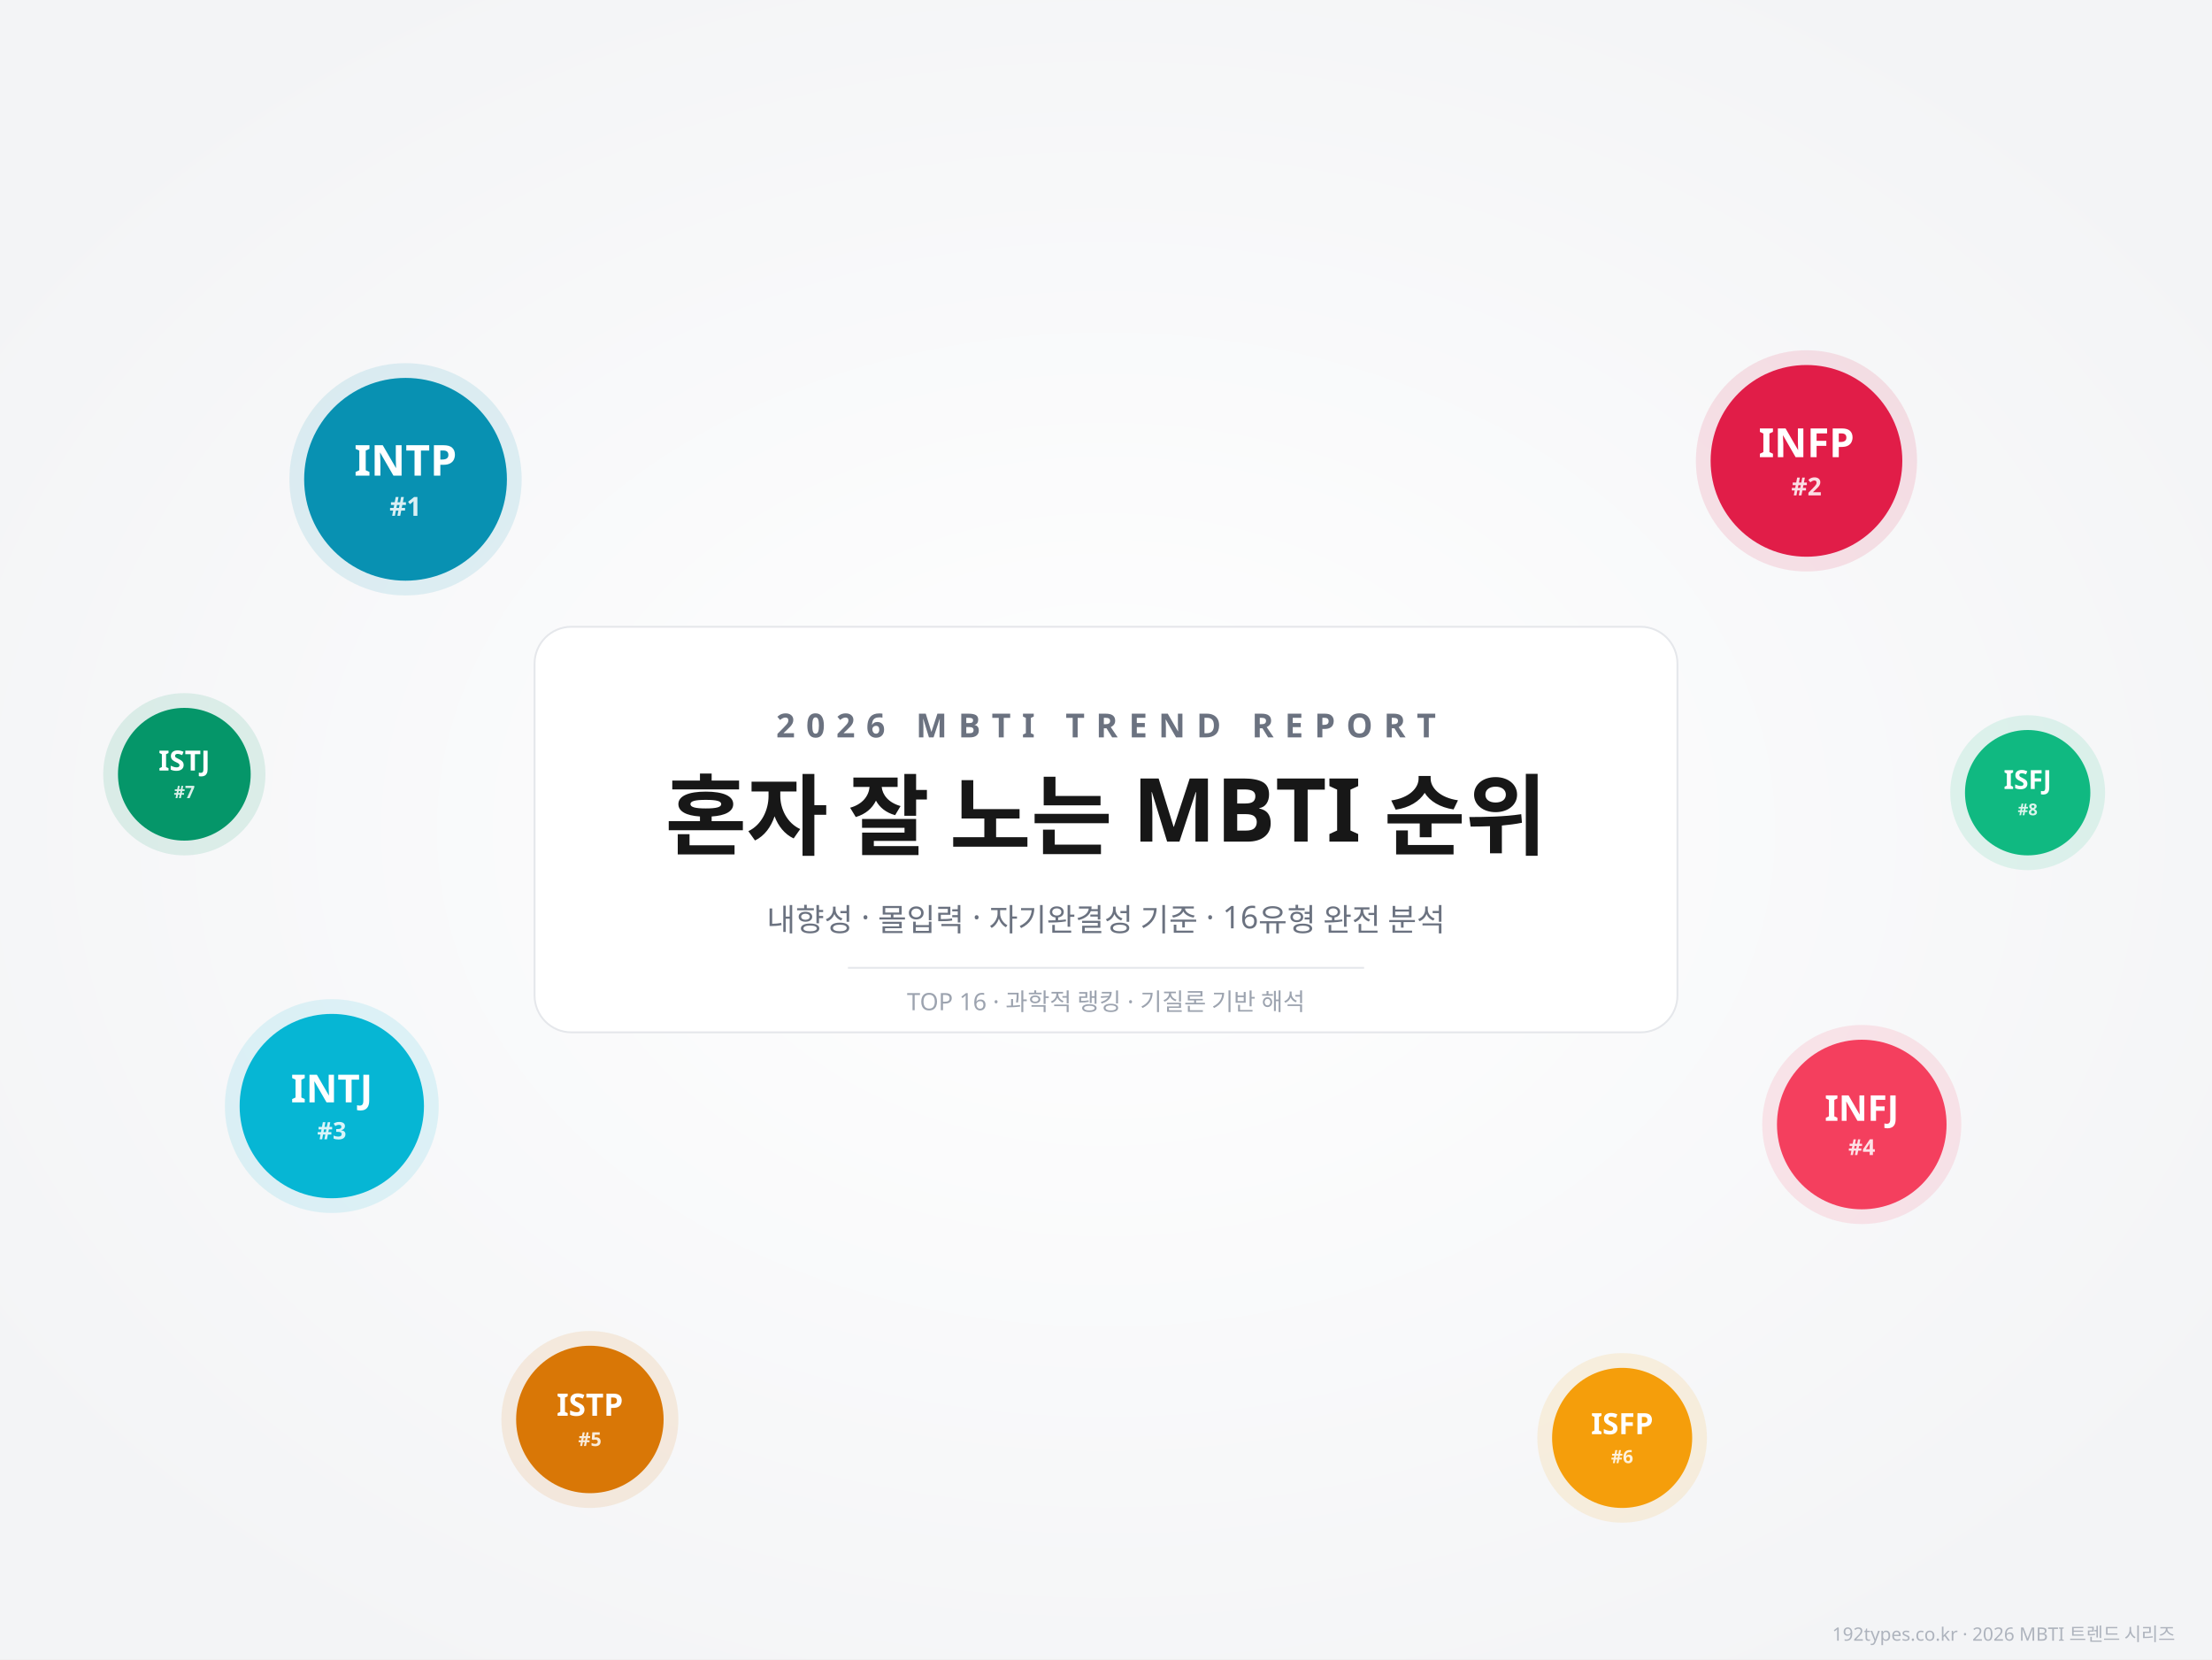
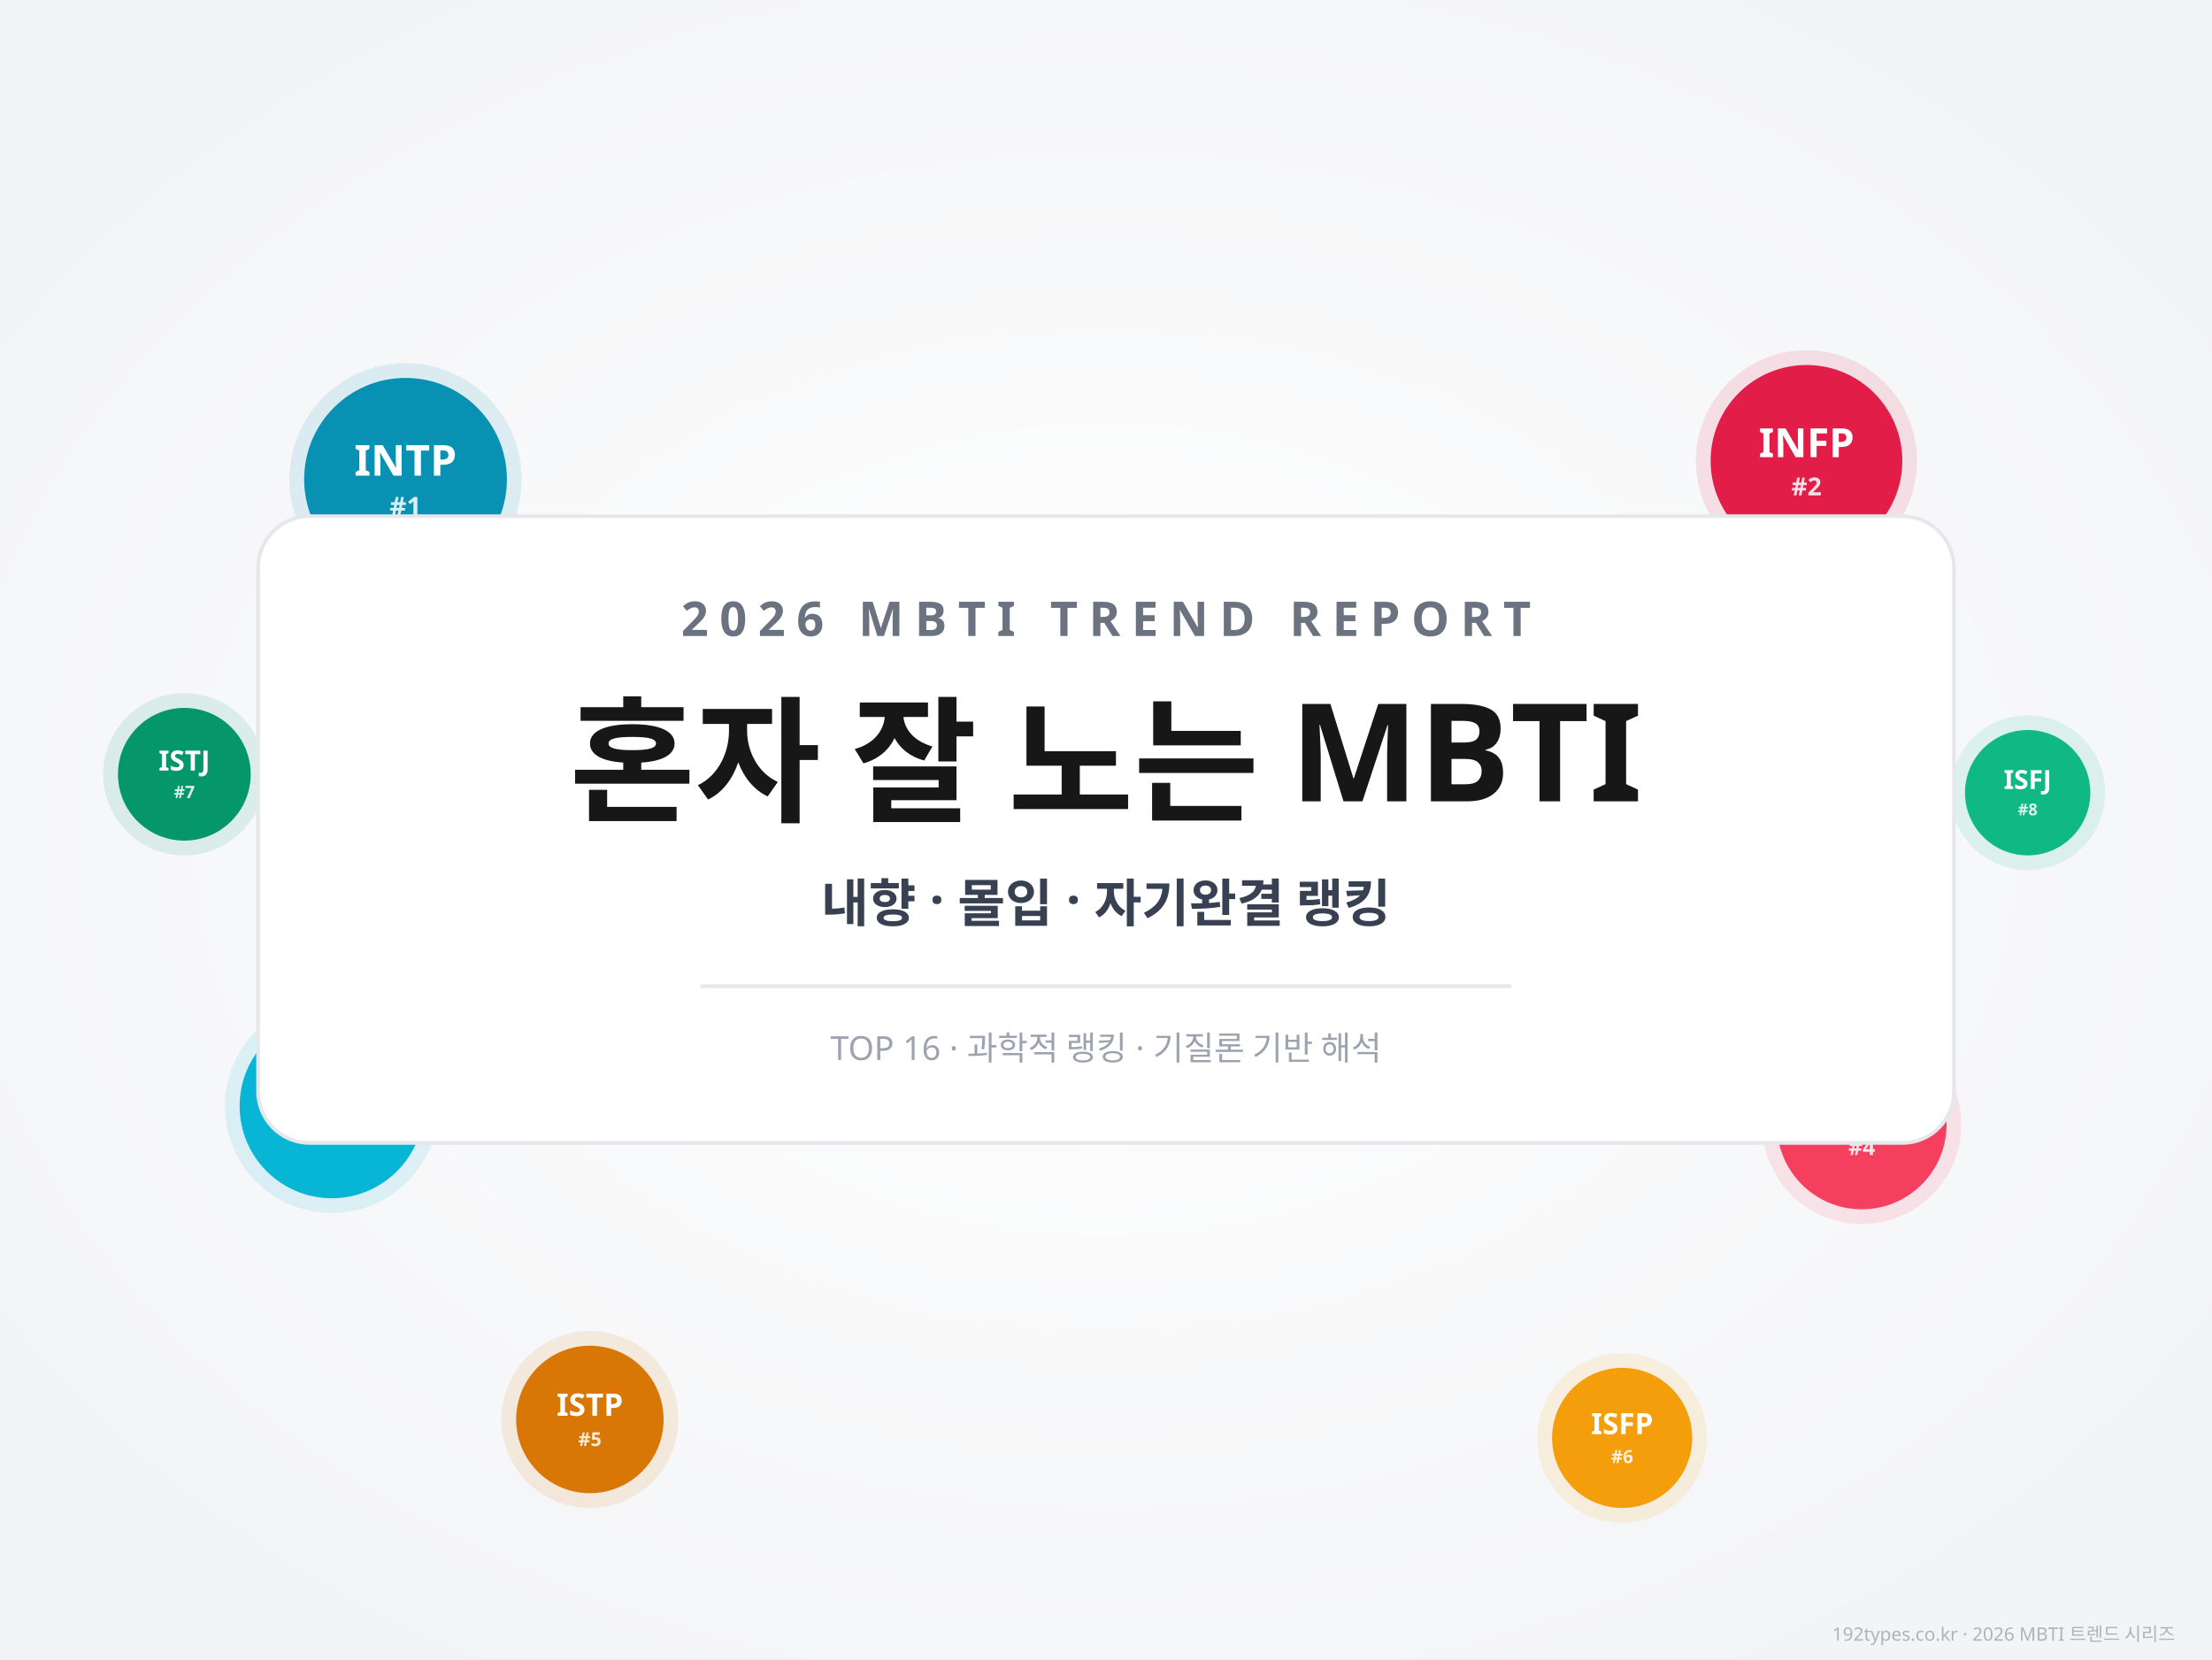
<svg xmlns="http://www.w3.org/2000/svg" viewBox="0 0 1200 900" width="1200" height="900" font-family="'Pretendard', 'Apple SD Gothic Neo', 'Noto Sans KR', system-ui, sans-serif">
  <rect width="1200" height="900" fill="#fafafa" />
  <defs>
    <radialGradient id="heroBg" cx="50%" cy="50%" r="60%">
      <stop offset="0%" stop-color="#ffffff" />
      <stop offset="100%" stop-color="#f3f4f6" />
    </radialGradient>
  </defs>
  <rect width="1200" height="900" fill="url(#heroBg)" />
  <circle cx="220" cy="260" r="63" fill="#0891b2" opacity="0.12" />
  <circle cx="220" cy="260" r="55" fill="#0891b2" />
  <text x="220" y="258" text-anchor="middle" font-size="23.1" font-weight="800" fill="#fff">INTP</text>
  <text x="220" y="279.8" text-anchor="middle" font-size="14.3" font-weight="600" fill="#fff" opacity="0.85">#1</text>
  <circle cx="980" cy="250" r="60" fill="#e11d48" opacity="0.12" />
  <circle cx="980" cy="250" r="52" fill="#e11d48" />
  <text x="980" y="248" text-anchor="middle" font-size="21.84" font-weight="800" fill="#fff">INFP</text>
  <text x="980" y="268.72" text-anchor="middle" font-size="13.52" font-weight="600" fill="#fff" opacity="0.85">#2</text>
  <circle cx="180" cy="600" r="58" fill="#06b6d4" opacity="0.12" />
  <circle cx="180" cy="600" r="50" fill="#06b6d4" />
  <text x="180" y="598" text-anchor="middle" font-size="21" font-weight="800" fill="#fff">INTJ</text>
  <text x="180" y="618" text-anchor="middle" font-size="13" font-weight="600" fill="#fff" opacity="0.85">#3</text>
  <circle cx="1010" cy="610" r="54" fill="#f43f5e" opacity="0.12" />
  <circle cx="1010" cy="610" r="46" fill="#f43f5e" />
  <text x="1010" y="608" text-anchor="middle" font-size="19.32" font-weight="800" fill="#fff">INFJ</text>
  <text x="1010" y="626.56" text-anchor="middle" font-size="11.96" font-weight="600" fill="#fff" opacity="0.85">#4</text>
  <circle cx="320" cy="770" r="48" fill="#d97706" opacity="0.12" />
  <circle cx="320" cy="770" r="40" fill="#d97706" />
  <text x="320" y="768" text-anchor="middle" font-size="16.8" font-weight="800" fill="#fff">ISTP</text>
  <text x="320" y="784.4" text-anchor="middle" font-size="10.4" font-weight="600" fill="#fff" opacity="0.85">#5</text>
  <circle cx="880" cy="780" r="46" fill="#f59e0b" opacity="0.12" />
  <circle cx="880" cy="780" r="38" fill="#f59e0b" />
  <text x="880" y="778" text-anchor="middle" font-size="15.96" font-weight="800" fill="#fff">ISFP</text>
  <text x="880" y="793.68" text-anchor="middle" font-size="9.88" font-weight="600" fill="#fff" opacity="0.85">#6</text>
  <circle cx="100" cy="420" r="44" fill="#059669" opacity="0.12" />
  <circle cx="100" cy="420" r="36" fill="#059669" />
  <text x="100" y="418" text-anchor="middle" font-size="15.12" font-weight="800" fill="#fff">ISTJ</text>
  <text x="100" y="432.96" text-anchor="middle" font-size="9.36" font-weight="600" fill="#fff" opacity="0.85">#7</text>
  <circle cx="1100" cy="430" r="42" fill="#10b981" opacity="0.12" />
  <circle cx="1100" cy="430" r="34" fill="#10b981" />
  <text x="1100" y="428" text-anchor="middle" font-size="14.28" font-weight="800" fill="#fff">ISFJ</text>
  <text x="1100" y="442.24" text-anchor="middle" font-size="8.84" font-weight="600" fill="#fff" opacity="0.85">#8</text>
-   <rect x="290" y="340" width="620" height="220" rx="20" fill="#ffffff" stroke="#e5e7eb" stroke-width="1" />
-   <text x="600" y="400" text-anchor="middle" font-size="18" font-weight="600" fill="#6b7280" letter-spacing="6">2026 MBTI TREND REPORT</text>
-   <text x="600" y="460" text-anchor="middle" font-size="48" font-weight="800" fill="#171717">혼자 잘 노는 MBTI 순위</text>
-   <text x="600" y="505" text-anchor="middle" font-size="17" font-weight="500" fill="#6b7280">내향성 · 몰입력 · 자기완결성 기준 · 16유형 완전 분석</text>
-   <line x1="460" y1="525" x2="740" y2="525" stroke="#e5e7eb" stroke-width="1" />
-   <text x="600" y="548" text-anchor="middle" font-size="13" font-weight="500" fill="#9ca3af">TOP 16 · 과학적 랭킹 · 기질론 기반 해석</text>
+   <rect x="140" y="280" width="920" height="340" rx="28" fill="#ffffff" stroke="#e5e7eb" stroke-width="2" />
+   <text x="600" y="345" text-anchor="middle" font-size="26" font-weight="700" fill="#6b7280" letter-spacing="6">2026 MBTI TREND REPORT</text>
+   <text x="600" y="440" text-anchor="middle" font-size="74" font-weight="900" fill="#171717">혼자 잘 노는 MBTI</text>
+   <text x="600" y="500" text-anchor="middle" font-size="28" font-weight="700" fill="#374151">내향 · 몰입 · 자기완결 랭킹</text>
+   <line x1="380" y1="535" x2="820" y2="535" stroke="#e5e7eb" stroke-width="2" />
+   <text x="600" y="575" text-anchor="middle" font-size="18" font-weight="500" fill="#9ca3af">TOP 16 · 과학적 랭킹 · 기질론 기반 해석</text>
  <text x="1180" y="890" text-anchor="end" font-size="10" font-weight="500" fill="#9ca3af" opacity="0.8">192types.co.kr · 2026 MBTI 트렌드 시리즈</text>
</svg>
